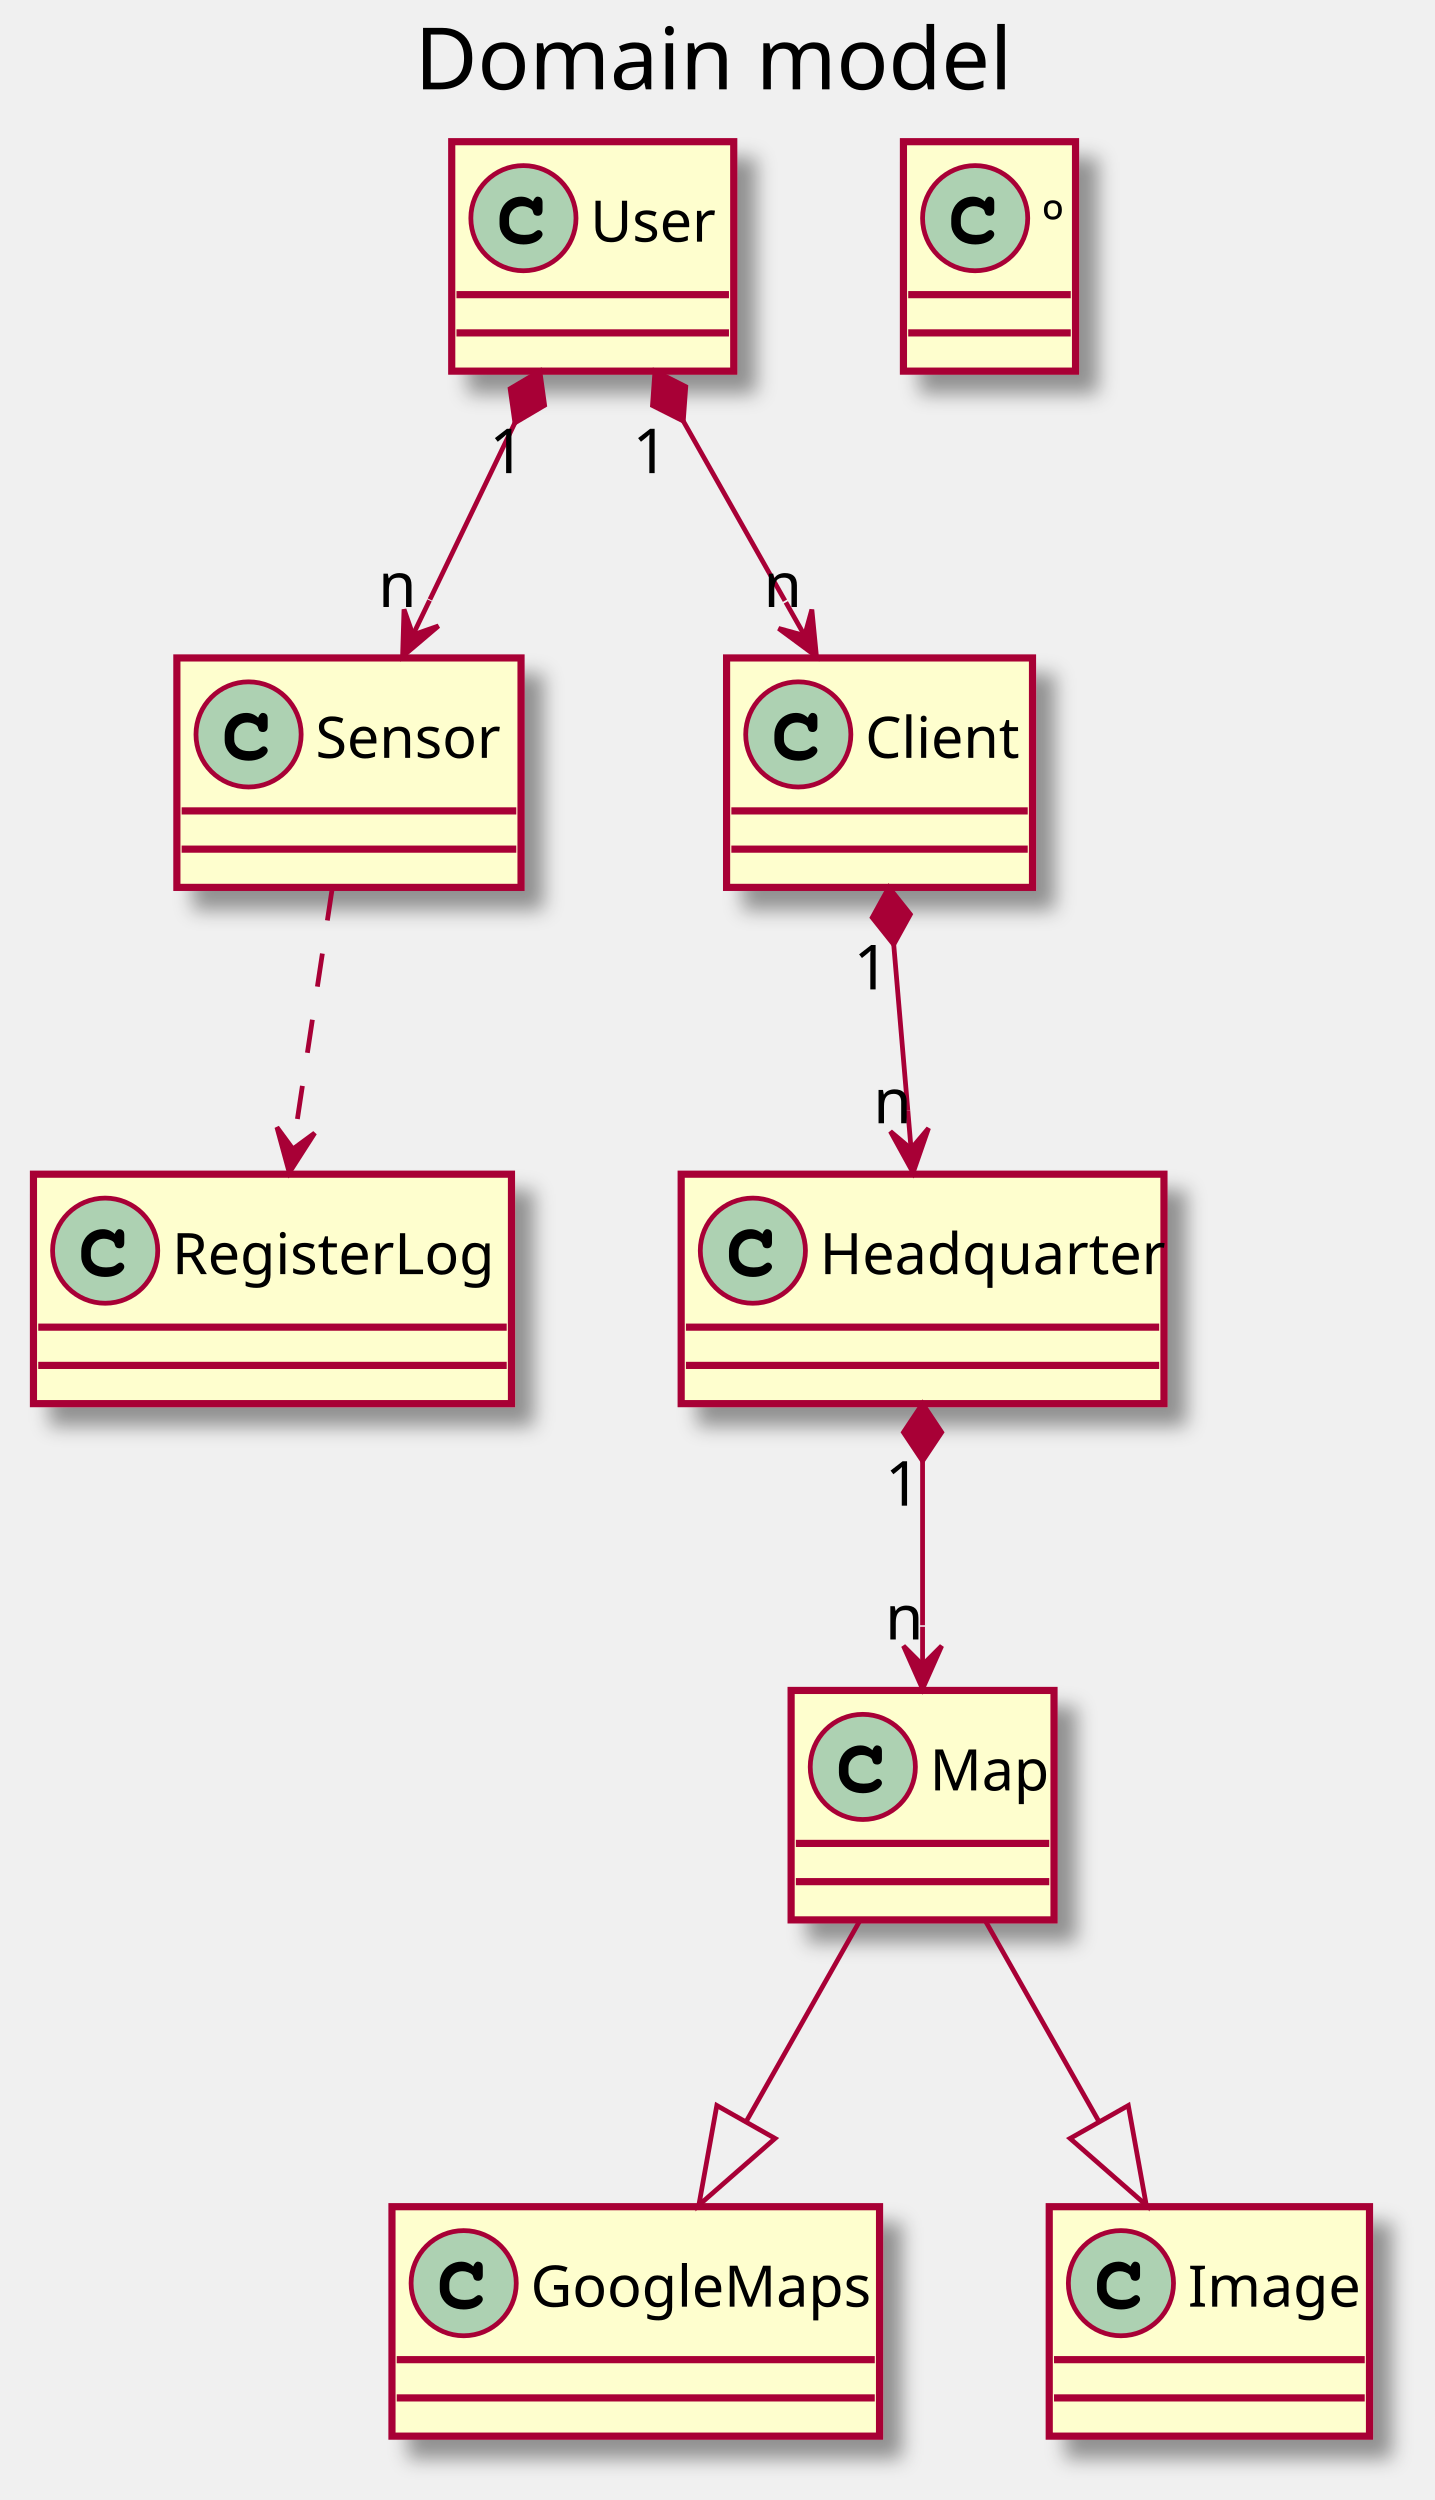
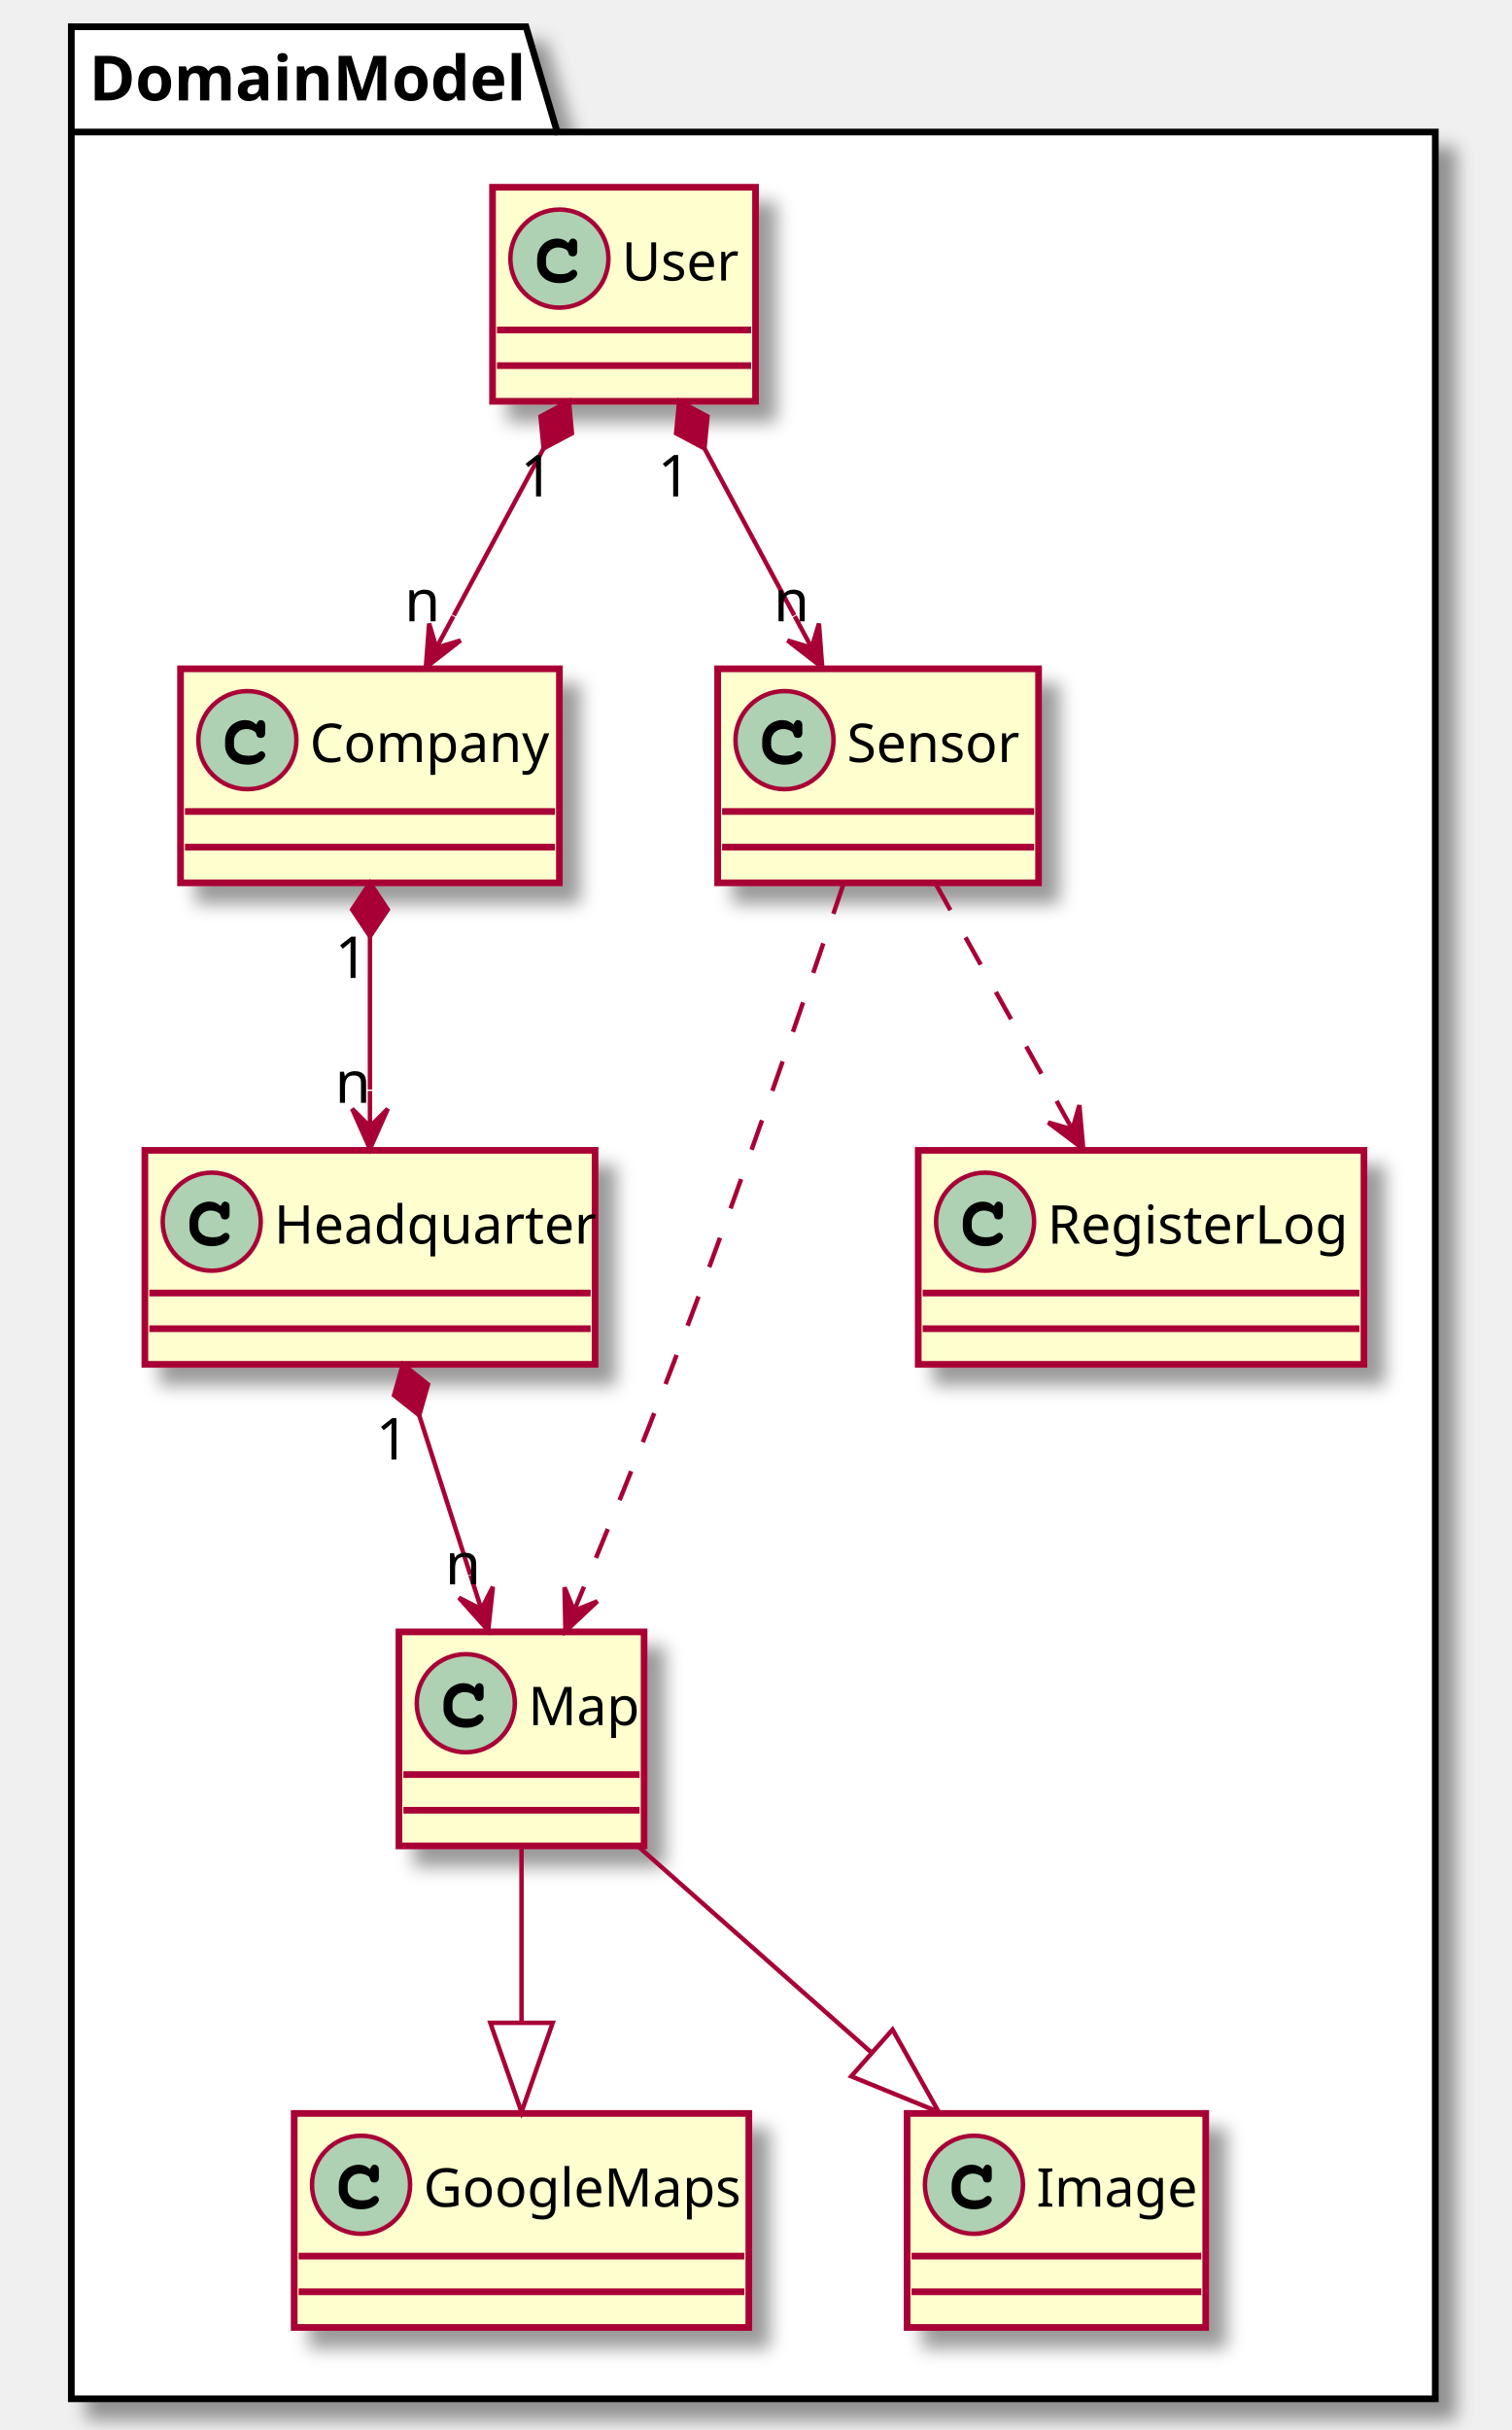
- <svg xmlns="http://www.w3.org/2000/svg" contentScriptType="application/ecmascript" contentStyleType="text/css" height="523px" preserveAspectRatio="none" style="width:300px;height:523px;background:#FFFFFF;" version="1.1" viewBox="0 0 300 523" width="300px" zoomAndPan="magnify">
+ <svg xmlns="http://www.w3.org/2000/svg" contentScriptType="application/ecmascript" contentStyleType="text/css" height="545px" preserveAspectRatio="none" style="width:339px;height:545px;background:#FFFFFF;" version="1.1" viewBox="0 0 339 545" width="339px" zoomAndPan="magnify">
  <defs>
-     <filter height="300%" id="f1lddxefmmooro" width="300%" x="-1" y="-1">
+     <filter height="300%" id="fwsmcd9qwam1j" width="300%" x="-1" y="-1">
      <feGaussianBlur result="blurOut" stdDeviation="2.0" />
      <feColorMatrix in="blurOut" result="blurOut2" type="matrix" values="0 0 0 0 0 0 0 0 0 0 0 0 0 0 0 0 0 0 .4 0" />
      <feOffset dx="4.0" dy="4.0" in="blurOut2" result="blurOut3" />
      <feBlend in="SourceGraphic" in2="blurOut3" mode="normal" />
    </filter>
  </defs>
  <g>
-     <text fill="#000000" font-family="sans-serif" font-size="18" lengthAdjust="spacing" textLength="114" x="86.75" y="18.686">Domain model</text>
-     <rect codeLine="2" fill="#FEFECE" filter="url(#f1lddxefmmooro)" height="48" id="User" style="stroke:#A80036;stroke-width:1.5;" width="59" x="94.5" y="29.641" />
-     <ellipse cx="109.5" cy="45.641" fill="#ADD1B2" rx="11" ry="11" style="stroke:#A80036;stroke-width:1.0;" />
-     <path d="M111.5,42.141 Q111.703,41.641 111.938,41.391 Q112.172,41.141 112.438,41.141 Q112.906,41.141 113.203,41.422 Q113.5,41.703 113.5,42.359 L113.5,43.922 Q113.5,44.578 113.219,44.859 Q112.938,45.141 112.5,45.141 Q112.109,45.141 111.859,44.969 Q111.609,44.797 111.5,44.344 Q111.453,44.031 111.281,43.859 Q110.969,43.531 110.406,43.344 Q109.844,43.141 109.281,43.141 Q108.578,43.141 107.984,43.422 Q107.406,43.703 106.953,44.328 Q106.5,44.953 106.5,45.812 L106.5,46.734 Q106.5,47.766 107.344,48.453 Q108.188,49.141 109.688,49.141 Q110.578,49.141 111.203,48.938 Q111.562,48.828 111.969,48.469 Q112.234,48.266 112.375,48.203 Q112.516,48.141 112.688,48.141 Q113.016,48.141 113.25,48.406 Q113.5,48.656 113.5,49.016 Q113.5,49.359 113.156,49.766 Q112.656,50.359 111.859,50.688 Q110.812,51.141 109.531,51.141 Q108.031,51.141 106.828,50.547 Q105.859,50.078 105.172,49.062 Q104.5,48.047 104.5,46.844 L104.5,45.75 Q104.5,44.5 105.094,43.406 Q105.703,42.312 106.75,41.734 Q107.812,41.141 109,41.141 Q109.719,41.141 110.344,41.391 Q110.969,41.641 111.5,42.141 Z " fill="#000000" />
-     <text fill="#000000" font-family="sans-serif" font-size="12" lengthAdjust="spacing" textLength="27" x="123.5" y="50.551">User</text>
-     <line style="stroke:#A80036;stroke-width:1.5;" x1="95.5" x2="152.5" y1="61.641" y2="61.641" />
-     <line style="stroke:#A80036;stroke-width:1.5;" x1="95.5" x2="152.5" y1="69.641" y2="69.641" />
-     <rect codeLine="3" fill="#FEFECE" filter="url(#f1lddxefmmooro)" height="48" id="º" style="stroke:#A80036;stroke-width:1.5;" width="36" x="189" y="29.641" />
-     <ellipse cx="204" cy="45.641" fill="#ADD1B2" rx="11" ry="11" style="stroke:#A80036;stroke-width:1.0;" />
-     <path d="M206,42.141 Q206.203,41.641 206.438,41.391 Q206.672,41.141 206.938,41.141 Q207.406,41.141 207.703,41.422 Q208,41.703 208,42.359 L208,43.922 Q208,44.578 207.719,44.859 Q207.438,45.141 207,45.141 Q206.609,45.141 206.359,44.969 Q206.109,44.797 206,44.344 Q205.953,44.031 205.781,43.859 Q205.469,43.531 204.906,43.344 Q204.344,43.141 203.781,43.141 Q203.078,43.141 202.484,43.422 Q201.906,43.703 201.453,44.328 Q201,44.953 201,45.812 L201,46.734 Q201,47.766 201.844,48.453 Q202.688,49.141 204.188,49.141 Q205.078,49.141 205.703,48.938 Q206.062,48.828 206.469,48.469 Q206.734,48.266 206.875,48.203 Q207.016,48.141 207.188,48.141 Q207.516,48.141 207.75,48.406 Q208,48.656 208,49.016 Q208,49.359 207.656,49.766 Q207.156,50.359 206.359,50.688 Q205.312,51.141 204.031,51.141 Q202.531,51.141 201.328,50.547 Q200.359,50.078 199.672,49.062 Q199,48.047 199,46.844 L199,45.75 Q199,44.5 199.594,43.406 Q200.203,42.312 201.25,41.734 Q202.312,41.141 203.5,41.141 Q204.219,41.141 204.844,41.391 Q205.469,41.641 206,42.141 Z " fill="#000000" />
-     <text fill="#000000" font-family="sans-serif" font-size="12" lengthAdjust="spacing" textLength="4" x="218" y="50.551">º</text>
-     <line style="stroke:#A80036;stroke-width:1.5;" x1="190" x2="224" y1="61.641" y2="61.641" />
-     <line style="stroke:#A80036;stroke-width:1.5;" x1="190" x2="224" y1="69.641" y2="69.641" />
-     <rect codeLine="4" fill="#FEFECE" filter="url(#f1lddxefmmooro)" height="48" id="Headquarter" style="stroke:#A80036;stroke-width:1.5;" width="101" x="142.5" y="245.641" />
-     <ellipse cx="157.5" cy="261.641" fill="#ADD1B2" rx="11" ry="11" style="stroke:#A80036;stroke-width:1.0;" />
-     <path d="M159.5,258.141 Q159.703,257.641 159.938,257.391 Q160.172,257.141 160.438,257.141 Q160.906,257.141 161.203,257.422 Q161.5,257.703 161.5,258.359 L161.5,259.922 Q161.5,260.578 161.219,260.859 Q160.938,261.141 160.5,261.141 Q160.109,261.141 159.859,260.969 Q159.609,260.797 159.5,260.344 Q159.453,260.031 159.281,259.859 Q158.969,259.531 158.406,259.344 Q157.844,259.141 157.281,259.141 Q156.578,259.141 155.984,259.422 Q155.406,259.703 154.953,260.328 Q154.5,260.953 154.5,261.812 L154.5,262.734 Q154.5,263.766 155.344,264.453 Q156.188,265.141 157.688,265.141 Q158.578,265.141 159.203,264.938 Q159.562,264.828 159.969,264.469 Q160.234,264.266 160.375,264.203 Q160.516,264.141 160.688,264.141 Q161.016,264.141 161.25,264.406 Q161.5,264.656 161.5,265.016 Q161.5,265.359 161.156,265.766 Q160.656,266.359 159.859,266.688 Q158.812,267.141 157.531,267.141 Q156.031,267.141 154.828,266.547 Q153.859,266.078 153.172,265.062 Q152.5,264.047 152.5,262.844 L152.5,261.75 Q152.5,260.5 153.094,259.406 Q153.703,258.312 154.75,257.734 Q155.812,257.141 157,257.141 Q157.719,257.141 158.344,257.391 Q158.969,257.641 159.5,258.141 Z " fill="#000000" />
-     <text fill="#000000" font-family="sans-serif" font-size="12" lengthAdjust="spacing" textLength="69" x="171.5" y="266.551">Headquarter</text>
-     <line style="stroke:#A80036;stroke-width:1.5;" x1="143.5" x2="242.5" y1="277.641" y2="277.641" />
-     <line style="stroke:#A80036;stroke-width:1.5;" x1="143.5" x2="242.5" y1="285.641" y2="285.641" />
-     <rect codeLine="5" fill="#FEFECE" filter="url(#f1lddxefmmooro)" height="48" id="Map" style="stroke:#A80036;stroke-width:1.5;" width="55" x="165.5" y="353.641" />
-     <ellipse cx="180.5" cy="369.641" fill="#ADD1B2" rx="11" ry="11" style="stroke:#A80036;stroke-width:1.0;" />
-     <path d="M182.5,366.141 Q182.703,365.641 182.938,365.391 Q183.172,365.141 183.438,365.141 Q183.906,365.141 184.203,365.422 Q184.5,365.703 184.5,366.359 L184.5,367.922 Q184.5,368.578 184.219,368.859 Q183.938,369.141 183.5,369.141 Q183.109,369.141 182.859,368.969 Q182.609,368.797 182.5,368.344 Q182.453,368.031 182.281,367.859 Q181.969,367.531 181.406,367.344 Q180.844,367.141 180.281,367.141 Q179.578,367.141 178.984,367.422 Q178.406,367.703 177.953,368.328 Q177.5,368.953 177.5,369.812 L177.5,370.734 Q177.5,371.766 178.344,372.453 Q179.188,373.141 180.688,373.141 Q181.578,373.141 182.203,372.938 Q182.562,372.828 182.969,372.469 Q183.234,372.266 183.375,372.203 Q183.516,372.141 183.688,372.141 Q184.016,372.141 184.25,372.406 Q184.5,372.656 184.5,373.016 Q184.5,373.359 184.156,373.766 Q183.656,374.359 182.859,374.688 Q181.812,375.141 180.531,375.141 Q179.031,375.141 177.828,374.547 Q176.859,374.078 176.172,373.062 Q175.5,372.047 175.5,370.844 L175.5,369.75 Q175.5,368.5 176.094,367.406 Q176.703,366.312 177.75,365.734 Q178.812,365.141 180,365.141 Q180.719,365.141 181.344,365.391 Q181.969,365.641 182.5,366.141 Z " fill="#000000" />
-     <text fill="#000000" font-family="sans-serif" font-size="12" lengthAdjust="spacing" textLength="23" x="194.5" y="374.551">Map</text>
-     <line style="stroke:#A80036;stroke-width:1.5;" x1="166.5" x2="219.5" y1="385.641" y2="385.641" />
-     <line style="stroke:#A80036;stroke-width:1.5;" x1="166.5" x2="219.5" y1="393.641" y2="393.641" />
-     <rect codeLine="6" fill="#FEFECE" filter="url(#f1lddxefmmooro)" height="48" id="GoogleMaps" style="stroke:#A80036;stroke-width:1.5;" width="102" x="82" y="461.641" />
-     <ellipse cx="97" cy="477.641" fill="#ADD1B2" rx="11" ry="11" style="stroke:#A80036;stroke-width:1.0;" />
-     <path d="M99,474.141 Q99.203,473.641 99.438,473.391 Q99.672,473.141 99.938,473.141 Q100.406,473.141 100.703,473.422 Q101,473.703 101,474.359 L101,475.922 Q101,476.578 100.719,476.859 Q100.438,477.141 100,477.141 Q99.609,477.141 99.359,476.969 Q99.109,476.797 99,476.344 Q98.953,476.031 98.781,475.859 Q98.469,475.531 97.906,475.344 Q97.344,475.141 96.781,475.141 Q96.078,475.141 95.484,475.422 Q94.906,475.703 94.453,476.328 Q94,476.953 94,477.812 L94,478.734 Q94,479.766 94.844,480.453 Q95.688,481.141 97.188,481.141 Q98.078,481.141 98.703,480.938 Q99.062,480.828 99.469,480.469 Q99.734,480.266 99.875,480.203 Q100.016,480.141 100.188,480.141 Q100.516,480.141 100.75,480.406 Q101,480.656 101,481.016 Q101,481.359 100.656,481.766 Q100.156,482.359 99.359,482.688 Q98.312,483.141 97.031,483.141 Q95.531,483.141 94.328,482.547 Q93.359,482.078 92.672,481.062 Q92,480.047 92,478.844 L92,477.75 Q92,476.5 92.594,475.406 Q93.203,474.312 94.25,473.734 Q95.312,473.141 96.5,473.141 Q97.219,473.141 97.844,473.391 Q98.469,473.641 99,474.141 Z " fill="#000000" />
-     <text fill="#000000" font-family="sans-serif" font-size="12" lengthAdjust="spacing" textLength="70" x="111" y="482.551">GoogleMaps</text>
-     <line style="stroke:#A80036;stroke-width:1.5;" x1="83" x2="183" y1="493.641" y2="493.641" />
-     <line style="stroke:#A80036;stroke-width:1.5;" x1="83" x2="183" y1="501.641" y2="501.641" />
-     <rect codeLine="7" fill="#FEFECE" filter="url(#f1lddxefmmooro)" height="48" id="Image" style="stroke:#A80036;stroke-width:1.5;" width="67" x="219.5" y="461.641" />
-     <ellipse cx="234.5" cy="477.641" fill="#ADD1B2" rx="11" ry="11" style="stroke:#A80036;stroke-width:1.0;" />
-     <path d="M236.5,474.141 Q236.703,473.641 236.938,473.391 Q237.172,473.141 237.438,473.141 Q237.906,473.141 238.203,473.422 Q238.5,473.703 238.5,474.359 L238.5,475.922 Q238.5,476.578 238.219,476.859 Q237.938,477.141 237.5,477.141 Q237.109,477.141 236.859,476.969 Q236.609,476.797 236.5,476.344 Q236.453,476.031 236.281,475.859 Q235.969,475.531 235.406,475.344 Q234.844,475.141 234.281,475.141 Q233.578,475.141 232.984,475.422 Q232.406,475.703 231.953,476.328 Q231.5,476.953 231.5,477.812 L231.5,478.734 Q231.5,479.766 232.344,480.453 Q233.188,481.141 234.688,481.141 Q235.578,481.141 236.203,480.938 Q236.562,480.828 236.969,480.469 Q237.234,480.266 237.375,480.203 Q237.516,480.141 237.688,480.141 Q238.016,480.141 238.25,480.406 Q238.5,480.656 238.5,481.016 Q238.5,481.359 238.156,481.766 Q237.656,482.359 236.859,482.688 Q235.812,483.141 234.531,483.141 Q233.031,483.141 231.828,482.547 Q230.859,482.078 230.172,481.062 Q229.5,480.047 229.5,478.844 L229.5,477.75 Q229.5,476.5 230.094,475.406 Q230.703,474.312 231.75,473.734 Q232.812,473.141 234,473.141 Q234.719,473.141 235.344,473.391 Q235.969,473.641 236.5,474.141 Z " fill="#000000" />
-     <text fill="#000000" font-family="sans-serif" font-size="12" lengthAdjust="spacing" textLength="35" x="248.5" y="482.551">Image</text>
-     <line style="stroke:#A80036;stroke-width:1.5;" x1="220.5" x2="285.5" y1="493.641" y2="493.641" />
-     <line style="stroke:#A80036;stroke-width:1.5;" x1="220.5" x2="285.5" y1="501.641" y2="501.641" />
-     <rect codeLine="8" fill="#FEFECE" filter="url(#f1lddxefmmooro)" height="48" id="Sensor" style="stroke:#A80036;stroke-width:1.5;" width="72" x="37" y="137.641" />
-     <ellipse cx="52" cy="153.641" fill="#ADD1B2" rx="11" ry="11" style="stroke:#A80036;stroke-width:1.0;" />
-     <path d="M54,150.141 Q54.203,149.641 54.438,149.391 Q54.672,149.141 54.938,149.141 Q55.406,149.141 55.703,149.422 Q56,149.703 56,150.359 L56,151.922 Q56,152.578 55.719,152.859 Q55.438,153.141 55,153.141 Q54.609,153.141 54.359,152.969 Q54.109,152.797 54,152.344 Q53.953,152.031 53.781,151.859 Q53.469,151.531 52.906,151.344 Q52.344,151.141 51.781,151.141 Q51.078,151.141 50.484,151.422 Q49.906,151.703 49.453,152.328 Q49,152.953 49,153.812 L49,154.734 Q49,155.766 49.844,156.453 Q50.688,157.141 52.188,157.141 Q53.078,157.141 53.703,156.938 Q54.062,156.828 54.469,156.469 Q54.734,156.266 54.875,156.203 Q55.016,156.141 55.188,156.141 Q55.516,156.141 55.75,156.406 Q56,156.656 56,157.016 Q56,157.359 55.656,157.766 Q55.156,158.359 54.359,158.688 Q53.312,159.141 52.031,159.141 Q50.531,159.141 49.328,158.547 Q48.359,158.078 47.672,157.062 Q47,156.047 47,154.844 L47,153.75 Q47,152.5 47.594,151.406 Q48.203,150.312 49.25,149.734 Q50.312,149.141 51.5,149.141 Q52.219,149.141 52.844,149.391 Q53.469,149.641 54,150.141 Z " fill="#000000" />
-     <text fill="#000000" font-family="sans-serif" font-size="12" lengthAdjust="spacing" textLength="40" x="66" y="158.551">Sensor</text>
-     <line style="stroke:#A80036;stroke-width:1.5;" x1="38" x2="108" y1="169.641" y2="169.641" />
-     <line style="stroke:#A80036;stroke-width:1.5;" x1="38" x2="108" y1="177.641" y2="177.641" />
-     <rect codeLine="9" fill="#FEFECE" filter="url(#f1lddxefmmooro)" height="48" id="RegisterLog" style="stroke:#A80036;stroke-width:1.5;" width="100" x="7" y="245.641" />
-     <ellipse cx="22" cy="261.641" fill="#ADD1B2" rx="11" ry="11" style="stroke:#A80036;stroke-width:1.0;" />
-     <path d="M24,258.141 Q24.203,257.641 24.438,257.391 Q24.672,257.141 24.938,257.141 Q25.406,257.141 25.703,257.422 Q26,257.703 26,258.359 L26,259.922 Q26,260.578 25.719,260.859 Q25.438,261.141 25,261.141 Q24.609,261.141 24.359,260.969 Q24.109,260.797 24,260.344 Q23.953,260.031 23.781,259.859 Q23.469,259.531 22.906,259.344 Q22.344,259.141 21.781,259.141 Q21.078,259.141 20.484,259.422 Q19.906,259.703 19.453,260.328 Q19,260.953 19,261.812 L19,262.734 Q19,263.766 19.844,264.453 Q20.688,265.141 22.188,265.141 Q23.078,265.141 23.703,264.938 Q24.062,264.828 24.469,264.469 Q24.734,264.266 24.875,264.203 Q25.016,264.141 25.188,264.141 Q25.516,264.141 25.75,264.406 Q26,264.656 26,265.016 Q26,265.359 25.656,265.766 Q25.156,266.359 24.359,266.688 Q23.312,267.141 22.031,267.141 Q20.531,267.141 19.328,266.547 Q18.359,266.078 17.672,265.062 Q17,264.047 17,262.844 L17,261.75 Q17,260.5 17.594,259.406 Q18.203,258.312 19.25,257.734 Q20.312,257.141 21.5,257.141 Q22.219,257.141 22.844,257.391 Q23.469,257.641 24,258.141 Z " fill="#000000" />
-     <text fill="#000000" font-family="sans-serif" font-size="12" lengthAdjust="spacing" textLength="68" x="36" y="266.551">RegisterLog</text>
-     <line style="stroke:#A80036;stroke-width:1.5;" x1="8" x2="106" y1="277.641" y2="277.641" />
-     <line style="stroke:#A80036;stroke-width:1.5;" x1="8" x2="106" y1="285.641" y2="285.641" />
-     <rect fill="#FEFECE" filter="url(#f1lddxefmmooro)" height="48" id="Client" style="stroke:#A80036;stroke-width:1.5;" width="64" x="152" y="137.641" />
-     <ellipse cx="167" cy="153.641" fill="#ADD1B2" rx="11" ry="11" style="stroke:#A80036;stroke-width:1.0;" />
-     <path d="M169,150.141 Q169.203,149.641 169.438,149.391 Q169.672,149.141 169.938,149.141 Q170.406,149.141 170.703,149.422 Q171,149.703 171,150.359 L171,151.922 Q171,152.578 170.719,152.859 Q170.438,153.141 170,153.141 Q169.609,153.141 169.359,152.969 Q169.109,152.797 169,152.344 Q168.953,152.031 168.781,151.859 Q168.469,151.531 167.906,151.344 Q167.344,151.141 166.781,151.141 Q166.078,151.141 165.484,151.422 Q164.906,151.703 164.453,152.328 Q164,152.953 164,153.812 L164,154.734 Q164,155.766 164.844,156.453 Q165.688,157.141 167.188,157.141 Q168.078,157.141 168.703,156.938 Q169.062,156.828 169.469,156.469 Q169.734,156.266 169.875,156.203 Q170.016,156.141 170.188,156.141 Q170.516,156.141 170.75,156.406 Q171,156.656 171,157.016 Q171,157.359 170.656,157.766 Q170.156,158.359 169.359,158.688 Q168.312,159.141 167.031,159.141 Q165.531,159.141 164.328,158.547 Q163.359,158.078 162.672,157.062 Q162,156.047 162,154.844 L162,153.75 Q162,152.5 162.594,151.406 Q163.203,150.312 164.25,149.734 Q165.312,149.141 166.5,149.141 Q167.219,149.141 167.844,149.391 Q168.469,149.641 169,150.141 Z " fill="#000000" />
-     <text fill="#000000" font-family="sans-serif" font-size="12" lengthAdjust="spacing" textLength="32" x="181" y="158.551">Client</text>
-     <line style="stroke:#A80036;stroke-width:1.5;" x1="153" x2="215" y1="169.641" y2="169.641" />
-     <line style="stroke:#A80036;stroke-width:1.5;" x1="153" x2="215" y1="177.641" y2="177.641" />
-     <path codeLine="11" d="M107.722,88.452 C107.722,88.452 95.49,113.891 89.94,125.421 " fill="none" id="User-Sensor" style="stroke:#A80036;stroke-width:1.0;" />
-     <polygon fill="#A80036" points="84.22,137.321,91.73,130.948,86.39,132.816,84.522,127.476,84.22,137.321" style="stroke:#A80036;stroke-width:1.0;" />
-     <line style="stroke:#A80036;stroke-width:1.0;" x1="86.39" x2="89.86" y1="132.816" y2="125.606" />
-     <polygon fill="#A80036" points="112.93,77.641,106.722,81.31,107.722,88.452,113.93,84.782,112.93,77.641" style="stroke:#A80036;stroke-width:1.0;" />
-     <text fill="#000000" font-family="sans-serif" font-size="13" lengthAdjust="spacing" textLength="7" x="102.379" y="98.979">1</text>
-     <text fill="#000000" font-family="sans-serif" font-size="13" lengthAdjust="spacing" textLength="7" x="79.102" y="126.981">n</text>
-     <path codeLine="12" d="M142.938,88.08 C142.938,88.08 157.55,113.921 164.21,125.671 " fill="none" id="User-Client" style="stroke:#A80036;stroke-width:1.0;" />
-     <polygon fill="#A80036" points="170.8,137.321,169.836,127.519,168.332,132.972,162.879,131.468,170.8,137.321" style="stroke:#A80036;stroke-width:1.0;" />
-     <line style="stroke:#A80036;stroke-width:1.0;" x1="168.332" x2="164.395" y1="132.972" y2="126.006" />
-     <polygon fill="#A80036" points="137.02,77.641,136.499,84.833,142.938,88.08,143.459,80.888,137.02,77.641" style="stroke:#A80036;stroke-width:1.0;" />
-     <text fill="#000000" font-family="sans-serif" font-size="13" lengthAdjust="spacing" textLength="7" x="132.34" y="98.979">1</text>
-     <text fill="#000000" font-family="sans-serif" font-size="13" lengthAdjust="spacing" textLength="7" x="159.729" y="126.981">n</text>
-     <path codeLine="13" d="M186.965,197.598 C186.965,197.598 189,221.581 189.92,232.361 " fill="none" id="Client-Headquarter" style="stroke:#A80036;stroke-width:1.0;" />
-     <polygon fill="#A80036" points="191.02,245.321,194.244,236.014,190.597,240.339,186.272,236.692,191.02,245.321" style="stroke:#A80036;stroke-width:1.0;" />
-     <line style="stroke:#A80036;stroke-width:1.0;" x1="190.597" x2="189.92" y1="240.339" y2="232.366" />
-     <polygon fill="#A80036" points="185.95,185.641,182.472,191.958,186.965,197.598,190.443,191.281,185.95,185.641" style="stroke:#A80036;stroke-width:1.0;" />
-     <text fill="#000000" font-family="sans-serif" font-size="13" lengthAdjust="spacing" textLength="7" x="178.572" y="206.979">1</text>
-     <text fill="#000000" font-family="sans-serif" font-size="13" lengthAdjust="spacing" textLength="7" x="182.684" y="234.981">n</text>
-     <path codeLine="14" d="M193,305.641 C193,305.641 193,329.321 193,340.001 " fill="none" id="Headquarter-Map" style="stroke:#A80036;stroke-width:1.0;" />
-     <polygon fill="#A80036" points="193,353.321,197,344.321,193,348.321,189,344.321,193,353.321" style="stroke:#A80036;stroke-width:1.0;" />
-     <line style="stroke:#A80036;stroke-width:1.0;" x1="193" x2="193" y1="348.321" y2="340.321" />
-     <polygon fill="#A80036" points="193,293.641,189,299.641,193,305.641,197,299.641,193,293.641" style="stroke:#A80036;stroke-width:1.0;" />
-     <text fill="#000000" font-family="sans-serif" font-size="13" lengthAdjust="spacing" textLength="7" x="185.147" y="314.979">1</text>
-     <text fill="#000000" font-family="sans-serif" font-size="13" lengthAdjust="spacing" textLength="7" x="185.147" y="342.981">n</text>
-     <path codeLine="15" d="M179.98,401.641 C173.03,413.921 164.27,429.401 156.2,443.651 " fill="none" id="Map-to-GoogleMaps" style="stroke:#A80036;stroke-width:1.0;" />
-     <polygon fill="none" points="162.14,447.361,146.2,461.321,149.96,440.471,162.14,447.361" style="stroke:#A80036;stroke-width:1.0;" />
-     <path codeLine="16" d="M206.02,401.641 C212.97,413.921 221.73,429.401 229.8,443.651 " fill="none" id="Map-to-Image" style="stroke:#A80036;stroke-width:1.0;" />
-     <polygon fill="none" points="236.04,440.471,239.8,461.321,223.86,447.361,236.04,440.471" style="stroke:#A80036;stroke-width:1.0;" />
-     <path codeLine="18" d="M69.53,185.641 C67.11,201.641 63.88,223.091 61.3,240.171 " fill="none" id="Sensor-to-RegisterLog" style="stroke:#A80036;stroke-width:1.0;stroke-dasharray:7.0,7.0;" />
-     <polygon fill="#A80036" points="60.52,245.321,65.837,237.03,61.277,240.378,57.929,235.819,60.52,245.321" style="stroke:#A80036;stroke-width:1.0;" />
+     <polygon fill="#FFFFFF" filter="url(#fwsmcd9qwam1j)" points="16,6,118,6,125,29.609,322,29.609,322,538,16,538,16,6" style="stroke:#000000;stroke-width:1.5;" />
+     <line style="stroke:#000000;stroke-width:1.5;" x1="16" x2="125" y1="29.609" y2="29.609" />
+     <text fill="#000000" font-family="sans-serif" font-size="14" font-weight="bold" lengthAdjust="spacing" textLength="96" x="20" y="22.533">DomainModel</text>
+     <rect codeLine="3" fill="#FEFECE" filter="url(#fwsmcd9qwam1j)" height="48" id="DomainModel.User" style="stroke:#A80036;stroke-width:1.5;" width="59" x="110.5" y="42" />
+     <ellipse cx="125.5" cy="58" fill="#ADD1B2" rx="11" ry="11" style="stroke:#A80036;stroke-width:1.0;" />
+     <path d="M127.5,54.5 Q127.703,54 127.938,53.75 Q128.172,53.5 128.438,53.5 Q128.906,53.5 129.203,53.781 Q129.5,54.062 129.5,54.719 L129.5,56.281 Q129.5,56.938 129.219,57.219 Q128.938,57.5 128.5,57.5 Q128.109,57.5 127.859,57.328 Q127.609,57.156 127.5,56.703 Q127.453,56.391 127.281,56.219 Q126.969,55.891 126.406,55.703 Q125.844,55.5 125.281,55.5 Q124.578,55.5 123.984,55.781 Q123.406,56.062 122.953,56.688 Q122.5,57.312 122.5,58.172 L122.5,59.094 Q122.5,60.125 123.344,60.812 Q124.188,61.5 125.688,61.5 Q126.578,61.5 127.203,61.297 Q127.562,61.188 127.969,60.828 Q128.234,60.625 128.375,60.562 Q128.516,60.5 128.688,60.5 Q129.016,60.5 129.25,60.766 Q129.5,61.016 129.5,61.375 Q129.5,61.719 129.156,62.125 Q128.656,62.719 127.859,63.047 Q126.812,63.5 125.531,63.5 Q124.031,63.5 122.828,62.906 Q121.859,62.438 121.172,61.422 Q120.5,60.406 120.5,59.203 L120.5,58.109 Q120.5,56.859 121.094,55.766 Q121.703,54.672 122.75,54.094 Q123.812,53.5 125,53.5 Q125.719,53.5 126.344,53.75 Q126.969,54 127.5,54.5 Z " fill="#000000" />
+     <text fill="#000000" font-family="sans-serif" font-size="12" lengthAdjust="spacing" textLength="27" x="139.5" y="62.91">User</text>
+     <line style="stroke:#A80036;stroke-width:1.5;" x1="111.5" x2="168.5" y1="74" y2="74" />
+     <line style="stroke:#A80036;stroke-width:1.5;" x1="111.5" x2="168.5" y1="82" y2="82" />
+     <rect codeLine="4" fill="#FEFECE" filter="url(#fwsmcd9qwam1j)" height="48" id="DomainModel.Company" style="stroke:#A80036;stroke-width:1.5;" width="85" x="40.5" y="150" />
+     <ellipse cx="55.5" cy="166" fill="#ADD1B2" rx="11" ry="11" style="stroke:#A80036;stroke-width:1.0;" />
+     <path d="M57.5,162.5 Q57.703,162 57.938,161.75 Q58.172,161.5 58.438,161.5 Q58.906,161.5 59.203,161.781 Q59.5,162.062 59.5,162.719 L59.5,164.281 Q59.5,164.938 59.219,165.219 Q58.938,165.5 58.5,165.5 Q58.109,165.5 57.859,165.328 Q57.609,165.156 57.5,164.703 Q57.453,164.391 57.281,164.219 Q56.969,163.891 56.406,163.703 Q55.844,163.5 55.281,163.5 Q54.578,163.5 53.984,163.781 Q53.406,164.062 52.953,164.688 Q52.5,165.312 52.5,166.172 L52.5,167.094 Q52.5,168.125 53.344,168.812 Q54.188,169.5 55.688,169.5 Q56.578,169.5 57.203,169.297 Q57.562,169.188 57.969,168.828 Q58.234,168.625 58.375,168.562 Q58.516,168.5 58.688,168.5 Q59.016,168.5 59.25,168.766 Q59.5,169.016 59.5,169.375 Q59.5,169.719 59.156,170.125 Q58.656,170.719 57.859,171.047 Q56.812,171.5 55.531,171.5 Q54.031,171.5 52.828,170.906 Q51.859,170.438 51.172,169.422 Q50.5,168.406 50.5,167.203 L50.5,166.109 Q50.5,164.859 51.094,163.766 Q51.703,162.672 52.75,162.094 Q53.812,161.5 55,161.5 Q55.719,161.5 56.344,161.75 Q56.969,162 57.5,162.5 Z " fill="#000000" />
+     <text fill="#000000" font-family="sans-serif" font-size="12" lengthAdjust="spacing" textLength="53" x="69.5" y="170.91">Company</text>
+     <line style="stroke:#A80036;stroke-width:1.5;" x1="41.5" x2="124.5" y1="182" y2="182" />
+     <line style="stroke:#A80036;stroke-width:1.5;" x1="41.5" x2="124.5" y1="190" y2="190" />
+     <rect codeLine="5" fill="#FEFECE" filter="url(#fwsmcd9qwam1j)" height="48" id="DomainModel.Headquarter" style="stroke:#A80036;stroke-width:1.5;" width="101" x="32.5" y="258" />
+     <ellipse cx="47.5" cy="274" fill="#ADD1B2" rx="11" ry="11" style="stroke:#A80036;stroke-width:1.0;" />
+     <path d="M49.5,270.5 Q49.703,270 49.938,269.75 Q50.172,269.5 50.438,269.5 Q50.906,269.5 51.203,269.781 Q51.5,270.062 51.5,270.719 L51.5,272.281 Q51.5,272.938 51.219,273.219 Q50.938,273.5 50.5,273.5 Q50.109,273.5 49.859,273.328 Q49.609,273.156 49.5,272.703 Q49.453,272.391 49.281,272.219 Q48.969,271.891 48.406,271.703 Q47.844,271.5 47.281,271.5 Q46.578,271.5 45.984,271.781 Q45.406,272.062 44.953,272.688 Q44.5,273.312 44.5,274.172 L44.5,275.094 Q44.5,276.125 45.344,276.812 Q46.188,277.5 47.688,277.5 Q48.578,277.5 49.203,277.297 Q49.562,277.188 49.969,276.828 Q50.234,276.625 50.375,276.562 Q50.516,276.5 50.688,276.5 Q51.016,276.5 51.25,276.766 Q51.5,277.016 51.5,277.375 Q51.5,277.719 51.156,278.125 Q50.656,278.719 49.859,279.047 Q48.812,279.5 47.531,279.5 Q46.031,279.5 44.828,278.906 Q43.859,278.438 43.172,277.422 Q42.5,276.406 42.5,275.203 L42.5,274.109 Q42.5,272.859 43.094,271.766 Q43.703,270.672 44.75,270.094 Q45.812,269.5 47,269.5 Q47.719,269.5 48.344,269.75 Q48.969,270 49.5,270.5 Z " fill="#000000" />
+     <text fill="#000000" font-family="sans-serif" font-size="12" lengthAdjust="spacing" textLength="69" x="61.5" y="278.91">Headquarter</text>
+     <line style="stroke:#A80036;stroke-width:1.5;" x1="33.5" x2="132.5" y1="290" y2="290" />
+     <line style="stroke:#A80036;stroke-width:1.5;" x1="33.5" x2="132.5" y1="298" y2="298" />
+     <rect codeLine="6" fill="#FEFECE" filter="url(#fwsmcd9qwam1j)" height="48" id="DomainModel.Map" style="stroke:#A80036;stroke-width:1.5;" width="55" x="89.5" y="366" />
+     <ellipse cx="104.5" cy="382" fill="#ADD1B2" rx="11" ry="11" style="stroke:#A80036;stroke-width:1.0;" />
+     <path d="M106.5,378.5 Q106.703,378 106.938,377.75 Q107.172,377.5 107.438,377.5 Q107.906,377.5 108.203,377.781 Q108.5,378.062 108.5,378.719 L108.5,380.281 Q108.5,380.938 108.219,381.219 Q107.938,381.5 107.5,381.5 Q107.109,381.5 106.859,381.328 Q106.609,381.156 106.5,380.703 Q106.453,380.391 106.281,380.219 Q105.969,379.891 105.406,379.703 Q104.844,379.5 104.281,379.5 Q103.578,379.5 102.984,379.781 Q102.406,380.062 101.953,380.688 Q101.5,381.312 101.5,382.172 L101.5,383.094 Q101.5,384.125 102.344,384.812 Q103.188,385.5 104.688,385.5 Q105.578,385.5 106.203,385.297 Q106.562,385.188 106.969,384.828 Q107.234,384.625 107.375,384.562 Q107.516,384.5 107.688,384.5 Q108.016,384.5 108.25,384.766 Q108.5,385.016 108.5,385.375 Q108.5,385.719 108.156,386.125 Q107.656,386.719 106.859,387.047 Q105.812,387.5 104.531,387.5 Q103.031,387.5 101.828,386.906 Q100.859,386.438 100.172,385.422 Q99.5,384.406 99.5,383.203 L99.5,382.109 Q99.5,380.859 100.094,379.766 Q100.703,378.672 101.75,378.094 Q102.812,377.5 104,377.5 Q104.719,377.5 105.344,377.75 Q105.969,378 106.5,378.5 Z " fill="#000000" />
+     <text fill="#000000" font-family="sans-serif" font-size="12" lengthAdjust="spacing" textLength="23" x="118.5" y="386.91">Map</text>
+     <line style="stroke:#A80036;stroke-width:1.5;" x1="90.5" x2="143.5" y1="398" y2="398" />
+     <line style="stroke:#A80036;stroke-width:1.5;" x1="90.5" x2="143.5" y1="406" y2="406" />
+     <rect codeLine="7" fill="#FEFECE" filter="url(#fwsmcd9qwam1j)" height="48" id="DomainModel.GoogleMaps" style="stroke:#A80036;stroke-width:1.5;" width="102" x="66" y="474" />
+     <ellipse cx="81" cy="490" fill="#ADD1B2" rx="11" ry="11" style="stroke:#A80036;stroke-width:1.0;" />
+     <path d="M83,486.5 Q83.203,486 83.438,485.75 Q83.672,485.5 83.938,485.5 Q84.406,485.5 84.703,485.781 Q85,486.062 85,486.719 L85,488.281 Q85,488.938 84.719,489.219 Q84.438,489.5 84,489.5 Q83.609,489.5 83.359,489.328 Q83.109,489.156 83,488.703 Q82.953,488.391 82.781,488.219 Q82.469,487.891 81.906,487.703 Q81.344,487.5 80.781,487.5 Q80.078,487.5 79.484,487.781 Q78.906,488.062 78.453,488.688 Q78,489.312 78,490.172 L78,491.094 Q78,492.125 78.844,492.812 Q79.688,493.5 81.188,493.5 Q82.078,493.5 82.703,493.297 Q83.062,493.188 83.469,492.828 Q83.734,492.625 83.875,492.562 Q84.016,492.5 84.188,492.5 Q84.516,492.5 84.75,492.766 Q85,493.016 85,493.375 Q85,493.719 84.656,494.125 Q84.156,494.719 83.359,495.047 Q82.312,495.5 81.031,495.5 Q79.531,495.5 78.328,494.906 Q77.359,494.438 76.672,493.422 Q76,492.406 76,491.203 L76,490.109 Q76,488.859 76.594,487.766 Q77.203,486.672 78.25,486.094 Q79.312,485.5 80.5,485.5 Q81.219,485.5 81.844,485.75 Q82.469,486 83,486.5 Z " fill="#000000" />
+     <text fill="#000000" font-family="sans-serif" font-size="12" lengthAdjust="spacing" textLength="70" x="95" y="494.91">GoogleMaps</text>
+     <line style="stroke:#A80036;stroke-width:1.5;" x1="67" x2="167" y1="506" y2="506" />
+     <line style="stroke:#A80036;stroke-width:1.5;" x1="67" x2="167" y1="514" y2="514" />
+     <rect codeLine="8" fill="#FEFECE" filter="url(#fwsmcd9qwam1j)" height="48" id="DomainModel.Image" style="stroke:#A80036;stroke-width:1.5;" width="67" x="203.5" y="474" />
+     <ellipse cx="218.5" cy="490" fill="#ADD1B2" rx="11" ry="11" style="stroke:#A80036;stroke-width:1.0;" />
+     <path d="M220.5,486.5 Q220.703,486 220.938,485.75 Q221.172,485.5 221.438,485.5 Q221.906,485.5 222.203,485.781 Q222.5,486.062 222.5,486.719 L222.5,488.281 Q222.5,488.938 222.219,489.219 Q221.938,489.5 221.5,489.5 Q221.109,489.5 220.859,489.328 Q220.609,489.156 220.5,488.703 Q220.453,488.391 220.281,488.219 Q219.969,487.891 219.406,487.703 Q218.844,487.5 218.281,487.5 Q217.578,487.5 216.984,487.781 Q216.406,488.062 215.953,488.688 Q215.5,489.312 215.5,490.172 L215.5,491.094 Q215.5,492.125 216.344,492.812 Q217.188,493.5 218.688,493.5 Q219.578,493.5 220.203,493.297 Q220.562,493.188 220.969,492.828 Q221.234,492.625 221.375,492.562 Q221.516,492.5 221.688,492.5 Q222.016,492.5 222.25,492.766 Q222.5,493.016 222.5,493.375 Q222.5,493.719 222.156,494.125 Q221.656,494.719 220.859,495.047 Q219.812,495.5 218.531,495.5 Q217.031,495.5 215.828,494.906 Q214.859,494.438 214.172,493.422 Q213.5,492.406 213.5,491.203 L213.5,490.109 Q213.5,488.859 214.094,487.766 Q214.703,486.672 215.75,486.094 Q216.812,485.5 218,485.5 Q218.719,485.5 219.344,485.75 Q219.969,486 220.5,486.5 Z " fill="#000000" />
+     <text fill="#000000" font-family="sans-serif" font-size="12" lengthAdjust="spacing" textLength="35" x="232.5" y="494.91">Image</text>
+     <line style="stroke:#A80036;stroke-width:1.5;" x1="204.5" x2="269.5" y1="506" y2="506" />
+     <line style="stroke:#A80036;stroke-width:1.5;" x1="204.5" x2="269.5" y1="514" y2="514" />
+     <rect codeLine="9" fill="#FEFECE" filter="url(#fwsmcd9qwam1j)" height="48" id="DomainModel.Sensor" style="stroke:#A80036;stroke-width:1.5;" width="72" x="161" y="150" />
+     <ellipse cx="176" cy="166" fill="#ADD1B2" rx="11" ry="11" style="stroke:#A80036;stroke-width:1.0;" />
+     <path d="M178,162.5 Q178.203,162 178.438,161.75 Q178.672,161.5 178.938,161.5 Q179.406,161.5 179.703,161.781 Q180,162.062 180,162.719 L180,164.281 Q180,164.938 179.719,165.219 Q179.438,165.5 179,165.5 Q178.609,165.5 178.359,165.328 Q178.109,165.156 178,164.703 Q177.953,164.391 177.781,164.219 Q177.469,163.891 176.906,163.703 Q176.344,163.5 175.781,163.5 Q175.078,163.5 174.484,163.781 Q173.906,164.062 173.453,164.688 Q173,165.312 173,166.172 L173,167.094 Q173,168.125 173.844,168.812 Q174.688,169.5 176.188,169.5 Q177.078,169.5 177.703,169.297 Q178.062,169.188 178.469,168.828 Q178.734,168.625 178.875,168.562 Q179.016,168.5 179.188,168.5 Q179.516,168.5 179.75,168.766 Q180,169.016 180,169.375 Q180,169.719 179.656,170.125 Q179.156,170.719 178.359,171.047 Q177.312,171.5 176.031,171.5 Q174.531,171.5 173.328,170.906 Q172.359,170.438 171.672,169.422 Q171,168.406 171,167.203 L171,166.109 Q171,164.859 171.594,163.766 Q172.203,162.672 173.25,162.094 Q174.312,161.5 175.5,161.5 Q176.219,161.5 176.844,161.75 Q177.469,162 178,162.5 Z " fill="#000000" />
+     <text fill="#000000" font-family="sans-serif" font-size="12" lengthAdjust="spacing" textLength="40" x="190" y="170.91">Sensor</text>
+     <line style="stroke:#A80036;stroke-width:1.5;" x1="162" x2="232" y1="182" y2="182" />
+     <line style="stroke:#A80036;stroke-width:1.5;" x1="162" x2="232" y1="190" y2="190" />
+     <rect codeLine="10" fill="#FEFECE" filter="url(#fwsmcd9qwam1j)" height="48" id="DomainModel.RegisterLog" style="stroke:#A80036;stroke-width:1.5;" width="100" x="206" y="258" />
+     <ellipse cx="221" cy="274" fill="#ADD1B2" rx="11" ry="11" style="stroke:#A80036;stroke-width:1.0;" />
+     <path d="M223,270.5 Q223.203,270 223.438,269.75 Q223.672,269.5 223.938,269.5 Q224.406,269.5 224.703,269.781 Q225,270.062 225,270.719 L225,272.281 Q225,272.938 224.719,273.219 Q224.438,273.5 224,273.5 Q223.609,273.5 223.359,273.328 Q223.109,273.156 223,272.703 Q222.953,272.391 222.781,272.219 Q222.469,271.891 221.906,271.703 Q221.344,271.5 220.781,271.5 Q220.078,271.5 219.484,271.781 Q218.906,272.062 218.453,272.688 Q218,273.312 218,274.172 L218,275.094 Q218,276.125 218.844,276.812 Q219.688,277.5 221.188,277.5 Q222.078,277.5 222.703,277.297 Q223.062,277.188 223.469,276.828 Q223.734,276.625 223.875,276.562 Q224.016,276.5 224.188,276.5 Q224.516,276.5 224.75,276.766 Q225,277.016 225,277.375 Q225,277.719 224.656,278.125 Q224.156,278.719 223.359,279.047 Q222.312,279.5 221.031,279.5 Q219.531,279.5 218.328,278.906 Q217.359,278.438 216.672,277.422 Q216,276.406 216,275.203 L216,274.109 Q216,272.859 216.594,271.766 Q217.203,270.672 218.25,270.094 Q219.312,269.5 220.5,269.5 Q221.219,269.5 221.844,269.75 Q222.469,270 223,270.5 Z " fill="#000000" />
+     <text fill="#000000" font-family="sans-serif" font-size="12" lengthAdjust="spacing" textLength="68" x="235" y="278.91">RegisterLog</text>
+     <line style="stroke:#A80036;stroke-width:1.5;" x1="207" x2="305" y1="290" y2="290" />
+     <line style="stroke:#A80036;stroke-width:1.5;" x1="207" x2="305" y1="298" y2="298" />
+     <path codeLine="12" d="M158.046,100.573 C158.046,100.573 171.88,126.28 178.2,138.03 " fill="none" id="DomainModel.User-DomainModel.Sensor" style="stroke:#A80036;stroke-width:1.0;" />
+     <polygon fill="#A80036" points="184.46,149.68,183.723,139.859,182.093,145.276,176.676,143.646,184.46,149.68" style="stroke:#A80036;stroke-width:1.0;" />
+     <line style="stroke:#A80036;stroke-width:1.0;" x1="182.093" x2="178.3" y1="145.276" y2="138.225" />
+     <polygon fill="#A80036" points="152.37,90,151.684,97.178,158.046,100.573,158.732,93.394,152.37,90" style="stroke:#A80036;stroke-width:1.0;" />
+     <text fill="#000000" font-family="sans-serif" font-size="13" lengthAdjust="spacing" textLength="7" x="147.532" y="111.338">1</text>
+     <text fill="#000000" font-family="sans-serif" font-size="13" lengthAdjust="spacing" textLength="7" x="173.55" y="139.34">n</text>
+     <path codeLine="13" d="M121.954,100.573 C121.954,100.573 108.12,126.28 101.8,138.03 " fill="none" id="DomainModel.User-DomainModel.Company" style="stroke:#A80036;stroke-width:1.0;" />
+     <polygon fill="#A80036" points="95.54,149.68,103.324,143.646,97.907,145.276,96.277,139.859,95.54,149.68" style="stroke:#A80036;stroke-width:1.0;" />
+     <line style="stroke:#A80036;stroke-width:1.0;" x1="97.907" x2="101.7" y1="145.276" y2="138.225" />
+     <polygon fill="#A80036" points="127.63,90,121.268,93.394,121.954,100.573,128.316,97.178,127.63,90" style="stroke:#A80036;stroke-width:1.0;" />
+     <text fill="#000000" font-family="sans-serif" font-size="13" lengthAdjust="spacing" textLength="7" x="116.762" y="111.338">1</text>
+     <text fill="#000000" font-family="sans-serif" font-size="13" lengthAdjust="spacing" textLength="7" x="90.743" y="139.34">n</text>
+     <path codeLine="14" d="M83,210 C83,210 83,233.68 83,244.36 " fill="none" id="DomainModel.Company-DomainModel.Headquarter" style="stroke:#A80036;stroke-width:1.0;" />
+     <polygon fill="#A80036" points="83,257.68,87,248.68,83,252.68,79,248.68,83,257.68" style="stroke:#A80036;stroke-width:1.0;" />
+     <line style="stroke:#A80036;stroke-width:1.0;" x1="83" x2="83" y1="252.68" y2="244.68" />
+     <polygon fill="#A80036" points="83,198,79,204,83,210,87,204,83,198" style="stroke:#A80036;stroke-width:1.0;" />
+     <text fill="#000000" font-family="sans-serif" font-size="13" lengthAdjust="spacing" textLength="7" x="75.147" y="219.338">1</text>
+     <text fill="#000000" font-family="sans-serif" font-size="13" lengthAdjust="spacing" textLength="7" x="75.147" y="247.34">n</text>
+     <path codeLine="15" d="M94.048,317.426 C94.048,317.426 101.91,341.96 105.51,353.18 " fill="none" id="DomainModel.Headquarter-DomainModel.Map" style="stroke:#A80036;stroke-width:1.0;" />
+     <polygon fill="#A80036" points="109.52,365.68,110.578,355.888,107.992,360.919,102.96,358.333,109.52,365.68" style="stroke:#A80036;stroke-width:1.0;" />
+     <line style="stroke:#A80036;stroke-width:1.0;" x1="107.992" x2="105.55" y1="360.919" y2="353.3" />
+     <polygon fill="#A80036" points="90.38,306,88.405,312.935,94.048,317.426,96.022,310.49,90.38,306" style="stroke:#A80036;stroke-width:1.0;" />
+     <text fill="#000000" font-family="sans-serif" font-size="13" lengthAdjust="spacing" textLength="7" x="84.326" y="327.338">1</text>
+     <text fill="#000000" font-family="sans-serif" font-size="13" lengthAdjust="spacing" textLength="7" x="99.844" y="355.34">n</text>
+     <path codeLine="16" d="M117,414 C117,425.59 117,440.03 117,453.6 " fill="none" id="DomainModel.Map-to-DomainModel.GoogleMaps" style="stroke:#A80036;stroke-width:1.0;" />
+     <polygon fill="none" points="124,453.68,117,473.68,110,453.68,124,453.68" style="stroke:#A80036;stroke-width:1.0;" />
+     <path codeLine="17" d="M143.04,414 C158.34,427.52 178.04,444.92 195.45,460.3 " fill="none" id="DomainModel.Map-to-DomainModel.Image" style="stroke:#A80036;stroke-width:1.0;" />
+     <polygon fill="none" points="200.24,455.19,210.6,473.68,190.97,465.68,200.24,455.19" style="stroke:#A80036;stroke-width:1.0;" />
+     <path codeLine="19" d="M189.21,198.32 C180.34,224.62 165.22,268.6 151,306 C143.98,324.47 135.57,345.02 128.87,361.05 " fill="none" id="DomainModel.Sensor-to-DomainModel.Map" style="stroke:#A80036;stroke-width:1.0;stroke-dasharray:7.0,7.0;" />
+     <polygon fill="#A80036" points="126.85,365.87,134.029,359.127,128.79,361.262,126.656,356.023,126.85,365.87" style="stroke:#A80036;stroke-width:1.0;" />
+     <path codeLine="21" d="M209.8,198 C218.79,214.14 230.85,235.82 240.4,252.97 " fill="none" id="DomainModel.Sensor-to-DomainModel.RegisterLog" style="stroke:#A80036;stroke-width:1.0;stroke-dasharray:7.0,7.0;" />
+     <polygon fill="#A80036" points="243.02,257.68,242.146,247.87,240.592,253.309,235.153,251.755,243.02,257.68" style="stroke:#A80036;stroke-width:1.0;" />
  </g>
</svg>
